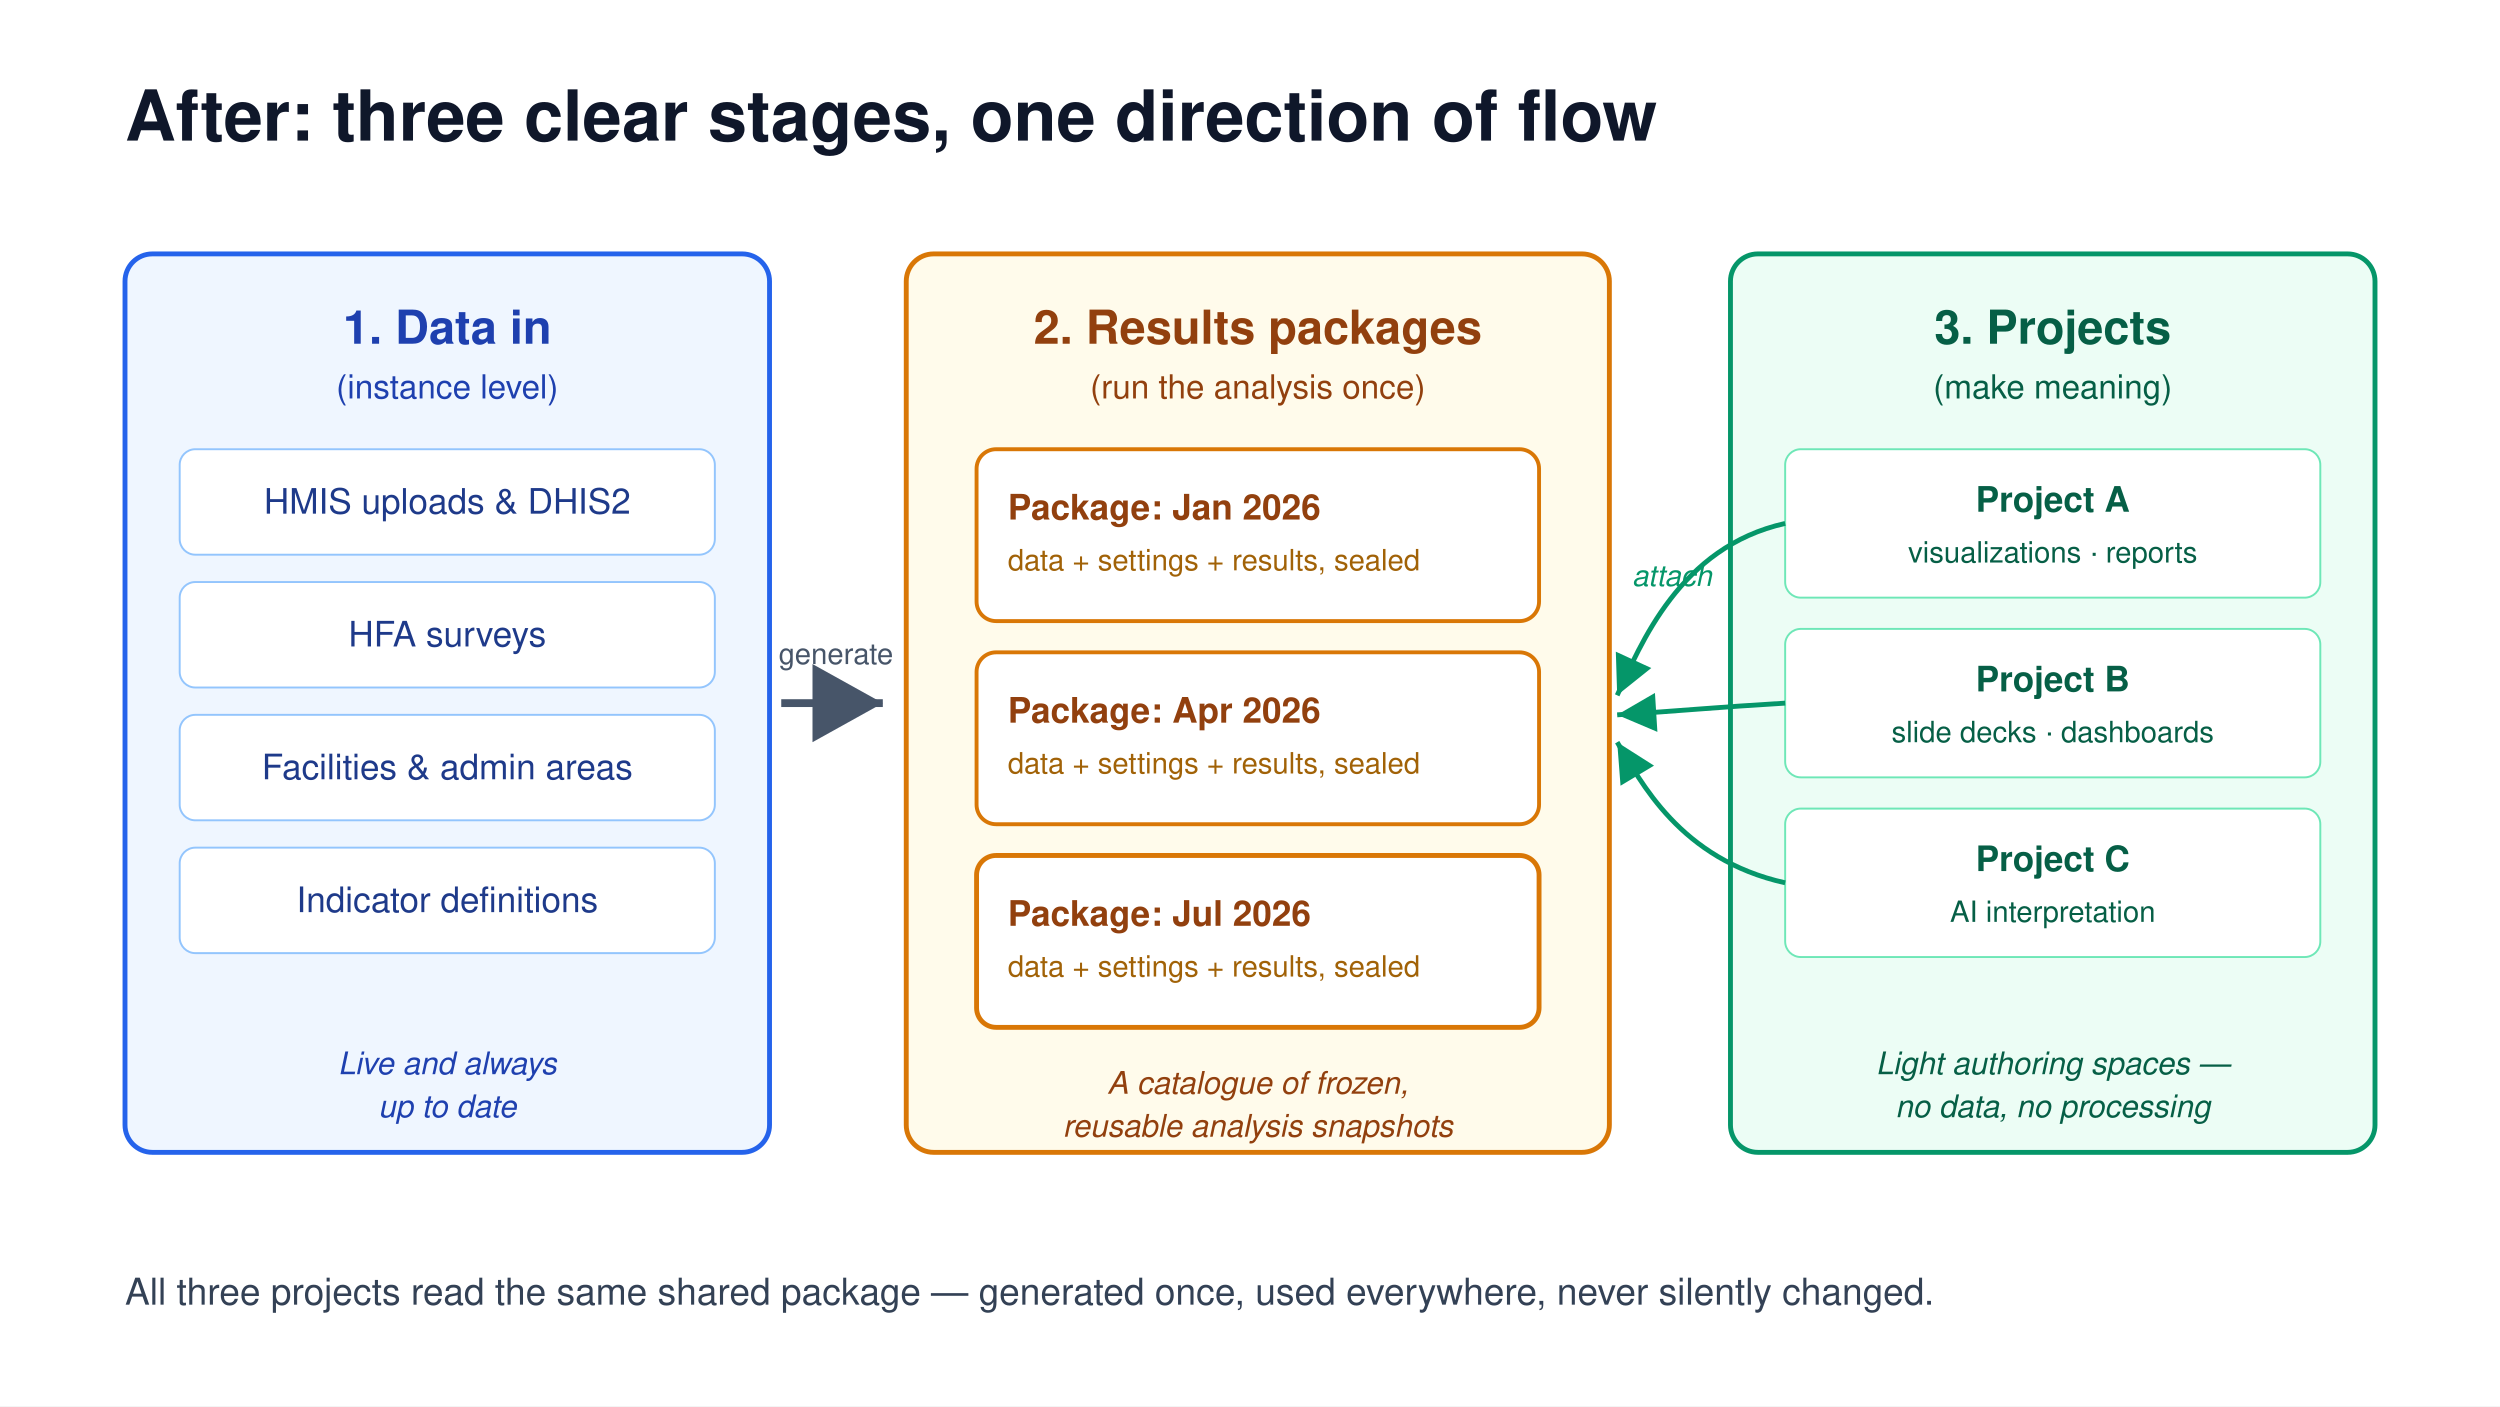
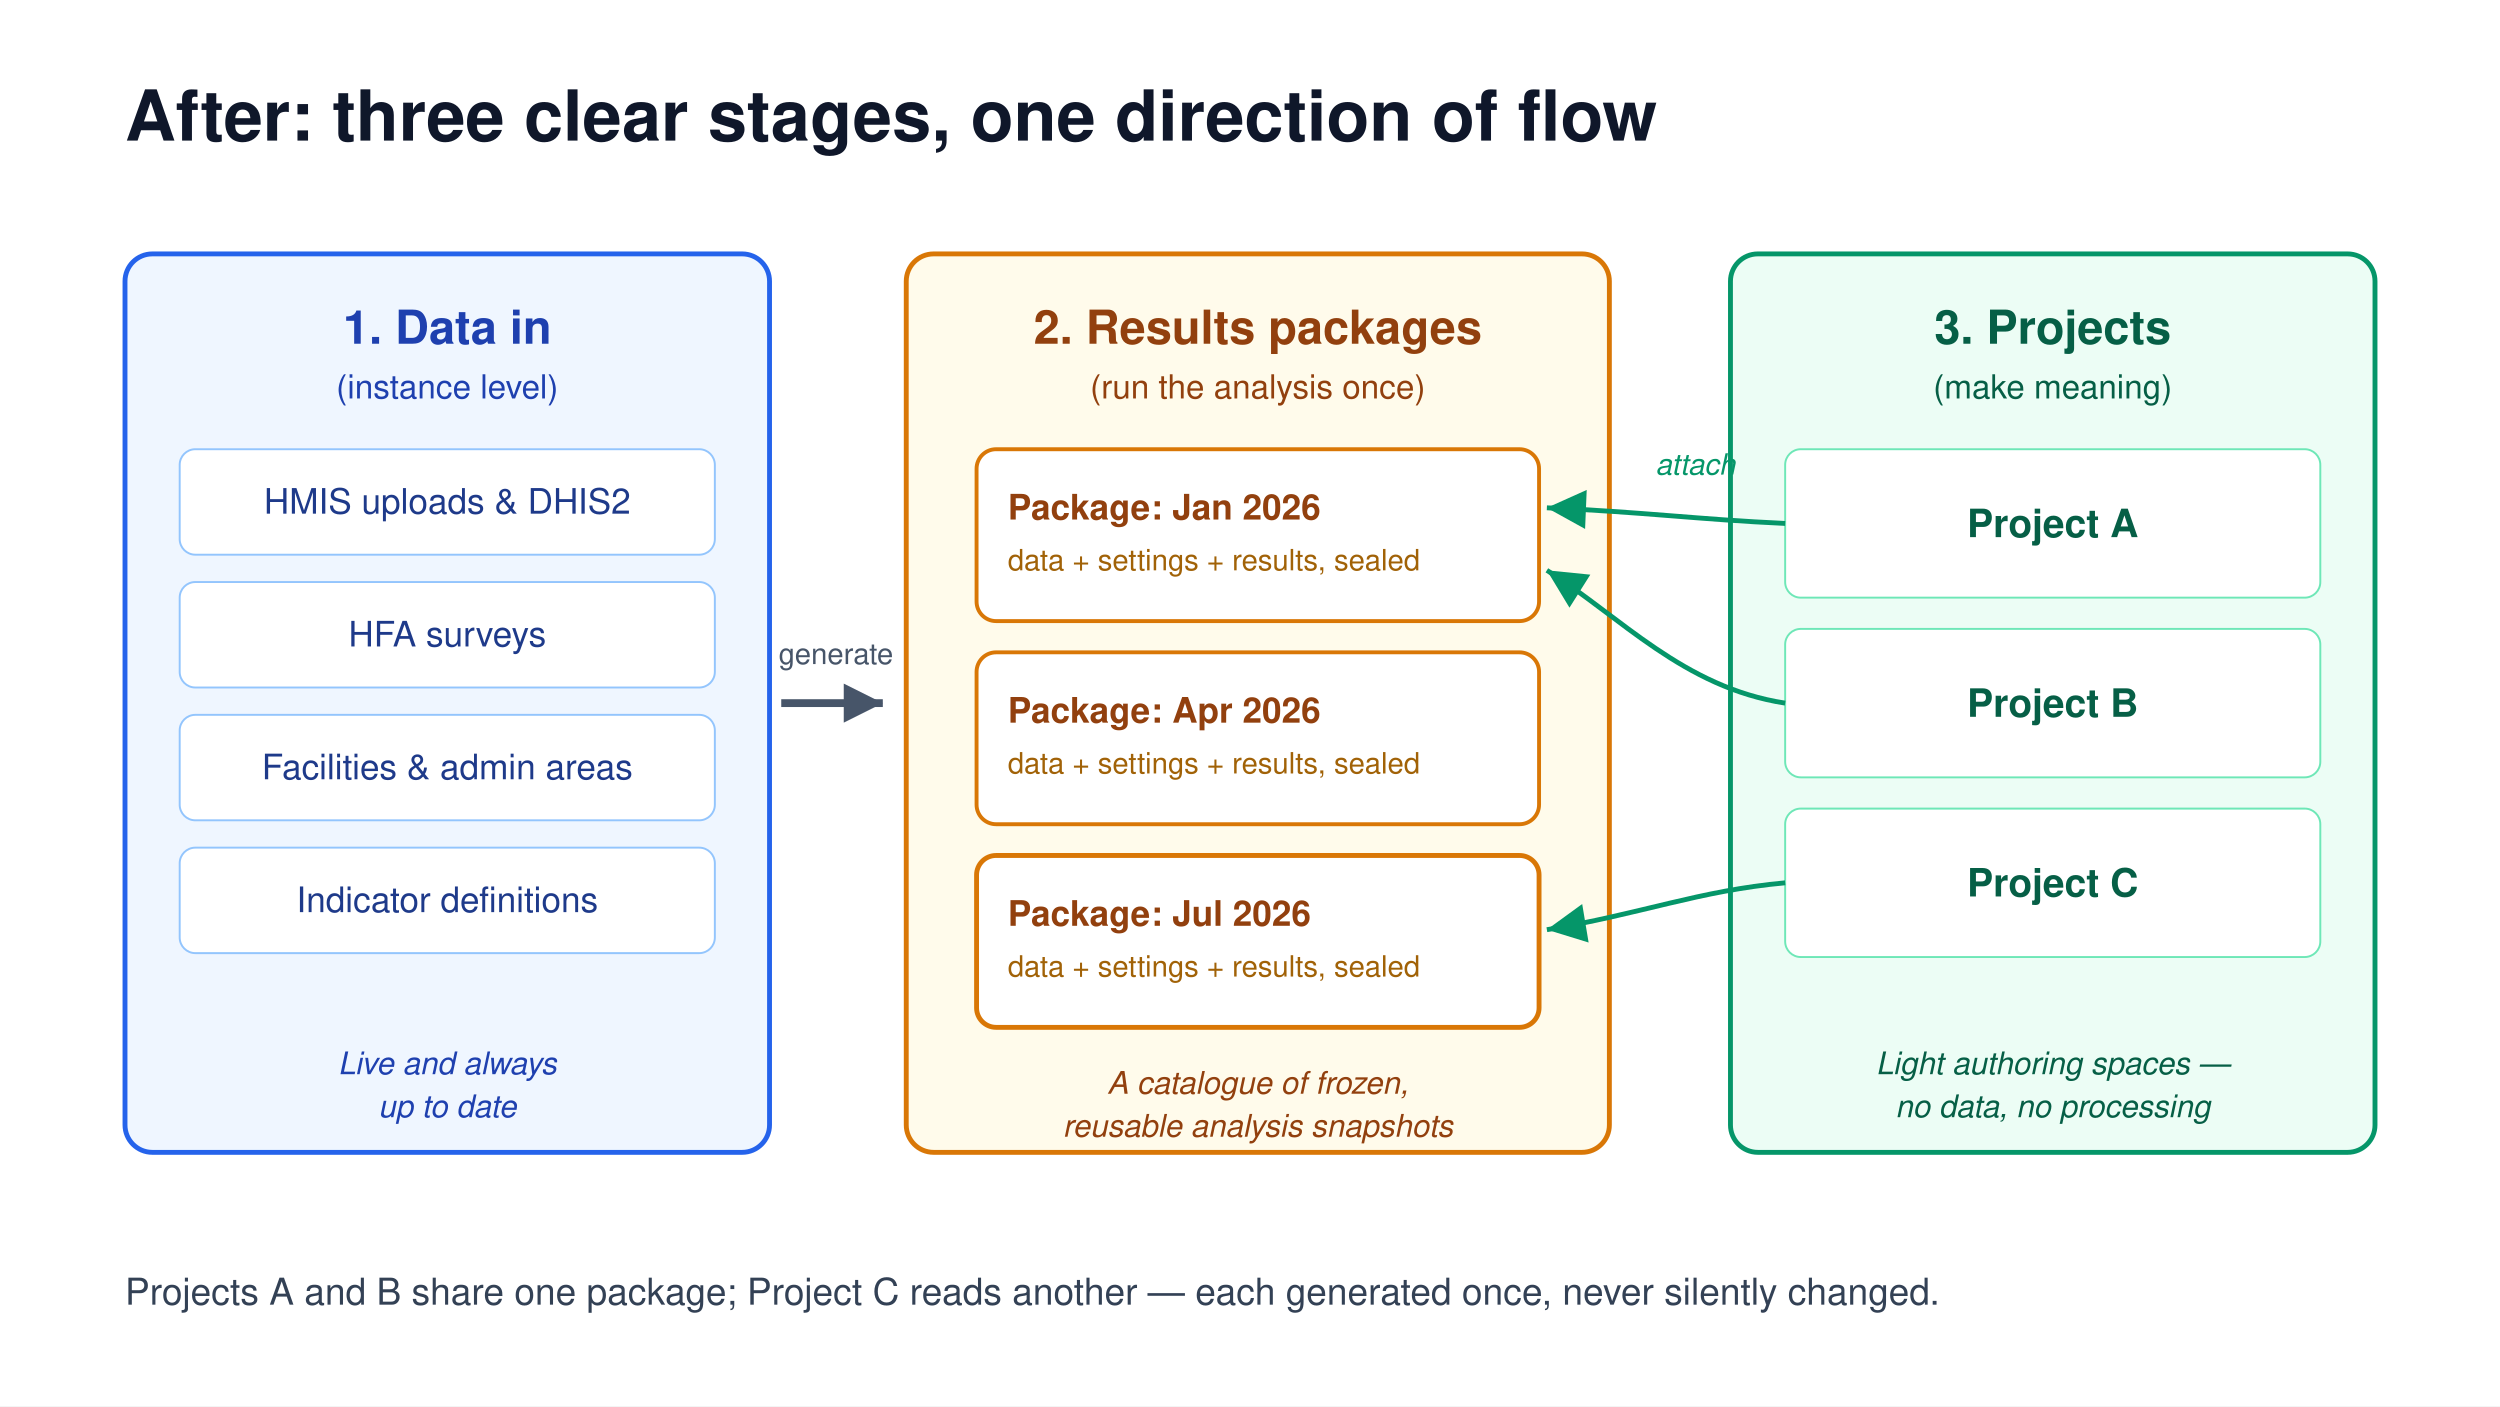
<svg xmlns="http://www.w3.org/2000/svg" width="1280" height="720" viewBox="0 0 1280 720" font-family="Helvetica, Arial, sans-serif">
  <rect width="1280" height="720" fill="#ffffff" />
  <text x="64" y="72" font-size="36" font-weight="bold" fill="#0f172a">After: three clear stages, one direction of flow</text>
  <defs>
-     <marker id="grayarrow" markerWidth="12" markerHeight="12" refX="9" refY="5" orient="auto">
-       <path d="M0,0 L9,5 L0,10 z" fill="#475569" />
+     <marker id="grayarrow" markerWidth="6" markerHeight="6" refX="5" refY="2.5" orient="auto">
+       <path d="M0,0 L5,2.5 L0,5 z" fill="#475569" />
    </marker>
    <marker id="greenarrow" markerWidth="10" markerHeight="10" refX="8" refY="4" orient="auto">
      <path d="M0,0 L8,4 L0,8 z" fill="#059669" />
    </marker>
  </defs>
  <g transform="translate(64,130)">
    <rect width="330" height="460" rx="14" fill="#eff6ff" stroke="#2563eb" stroke-width="2.5" />
    <text x="165" y="46" font-size="24" font-weight="bold" fill="#1e40af" text-anchor="middle">1. Data in</text>
    <text x="165" y="74" font-size="17" fill="#1e40af" text-anchor="middle">(instance level)</text>
    <g font-size="18" fill="#1e3a8a">
      <rect x="28" y="100" width="274" height="54" rx="8" fill="#ffffff" stroke="#93c5fd" />
      <text x="165" y="133" text-anchor="middle">HMIS uploads &amp; DHIS2</text>
      <rect x="28" y="168" width="274" height="54" rx="8" fill="#ffffff" stroke="#93c5fd" />
      <text x="165" y="201" text-anchor="middle">HFA surveys</text>
      <rect x="28" y="236" width="274" height="54" rx="8" fill="#ffffff" stroke="#93c5fd" />
      <text x="165" y="269" text-anchor="middle">Facilities &amp; admin areas</text>
      <rect x="28" y="304" width="274" height="54" rx="8" fill="#ffffff" stroke="#93c5fd" />
      <text x="165" y="337" text-anchor="middle">Indicator definitions</text>
    </g>
    <text x="165" y="420" font-size="16" fill="#1e40af" text-anchor="middle" font-style="italic">Live and always</text>
    <text x="165" y="442" font-size="16" fill="#1e40af" text-anchor="middle" font-style="italic">up to date</text>
  </g>
  <path d="M400 360 H 452" stroke="#475569" stroke-width="4" fill="none" marker-end="url(#grayarrow)" />
  <text x="428" y="340" font-size="15" fill="#475569" text-anchor="middle">generate</text>
  <g transform="translate(464,130)">
    <rect width="360" height="460" rx="14" fill="#fffbeb" stroke="#d97706" stroke-width="2.5" />
    <text x="180" y="46" font-size="24" font-weight="bold" fill="#92400e" text-anchor="middle">2. Results packages</text>
    <text x="180" y="74" font-size="17" fill="#92400e" text-anchor="middle">(run the analysis once)</text>
    <g>
      <rect x="36" y="100" width="288" height="88" rx="10" fill="#ffffff" stroke="#d97706" stroke-width="2" />
      <text x="52" y="136" font-size="18" font-weight="bold" fill="#92400e">Package: Jan 2026</text>
      <text x="52" y="162" font-size="15" fill="#a16207">data + settings + results, sealed</text>
      <rect x="36" y="204" width="288" height="88" rx="10" fill="#ffffff" stroke="#d97706" stroke-width="2" />
      <text x="52" y="240" font-size="18" font-weight="bold" fill="#92400e">Package: Apr 2026</text>
      <text x="52" y="266" font-size="15" fill="#a16207">data + settings + results, sealed</text>
      <rect x="36" y="308" width="288" height="88" rx="10" fill="#ffffff" stroke="#d97706" stroke-width="2.5" />
      <text x="52" y="344" font-size="18" font-weight="bold" fill="#92400e">Package: Jul 2026</text>
      <text x="52" y="370" font-size="15" fill="#a16207">data + settings + results, sealed</text>
    </g>
    <text x="180" y="430" font-size="16" fill="#92400e" text-anchor="middle" font-style="italic">A catalogue of frozen,</text>
    <text x="180" y="452" font-size="16" fill="#92400e" text-anchor="middle" font-style="italic">reusable analysis snapshots</text>
  </g>
  <g transform="translate(886,130)">
    <rect width="330" height="460" rx="14" fill="#ecfdf5" stroke="#059669" stroke-width="2.5" />
    <text x="165" y="46" font-size="24" font-weight="bold" fill="#065f46" text-anchor="middle">3. Projects</text>
    <text x="165" y="74" font-size="17" fill="#065f46" text-anchor="middle">(make meaning)</text>
-     <g font-size="18" fill="#065f46">
+     <g font-size="20" fill="#065f46">
      <rect x="28" y="100" width="274" height="76" rx="8" fill="#ffffff" stroke="#6ee7b7" />
-       <text x="165" y="132" text-anchor="middle" font-weight="bold">Project A</text>
-       <text x="165" y="158" text-anchor="middle" font-size="15">visualizations · reports</text>
+       <text x="165" y="145" text-anchor="middle" font-weight="bold">Project A</text>
      <rect x="28" y="192" width="274" height="76" rx="8" fill="#ffffff" stroke="#6ee7b7" />
-       <text x="165" y="224" text-anchor="middle" font-weight="bold">Project B</text>
-       <text x="165" y="250" text-anchor="middle" font-size="15">slide decks · dashboards</text>
+       <text x="165" y="237" text-anchor="middle" font-weight="bold">Project B</text>
      <rect x="28" y="284" width="274" height="76" rx="8" fill="#ffffff" stroke="#6ee7b7" />
-       <text x="165" y="316" text-anchor="middle" font-weight="bold">Project C</text>
-       <text x="165" y="342" text-anchor="middle" font-size="15">AI interpretation</text>
+       <text x="165" y="329" text-anchor="middle" font-weight="bold">Project C</text>
    </g>
    <text x="165" y="420" font-size="16" fill="#065f46" text-anchor="middle" font-style="italic">Light authoring spaces —</text>
    <text x="165" y="442" font-size="16" fill="#065f46" text-anchor="middle" font-style="italic">no data, no processing</text>
  </g>
  <g stroke="#059669" stroke-width="2.5" fill="none" marker-end="url(#greenarrow)">
-     <path d="M914 268 C 860 280, 840 330, 828 356" />
-     <path d="M914 360 C 880 362, 860 364, 828 366" />
-     <path d="M914 452 C 860 440, 840 400, 828 380" />
+     <path d="M914 268 C 870 266, 840 262, 792 260" />
+     <path d="M914 360 C 862 352, 830 316, 792 292" />
+     <path d="M914 452 C 870 456, 840 468, 792 476" />
  </g>
-   <text x="856" y="300" font-size="15" fill="#059669" font-style="italic" text-anchor="middle">attach</text>
-   <text x="64" y="668" font-size="19" fill="#334155">All three projects read the same shared package — generated once, used everywhere, never silently changed.</text>
+   <text x="868" y="243" font-size="15" fill="#059669" font-style="italic" text-anchor="middle">attach</text>
+   <text x="64" y="668" font-size="19" fill="#334155">Projects A and B share one package; Project C reads another — each generated once, never silently changed.</text>
</svg>
